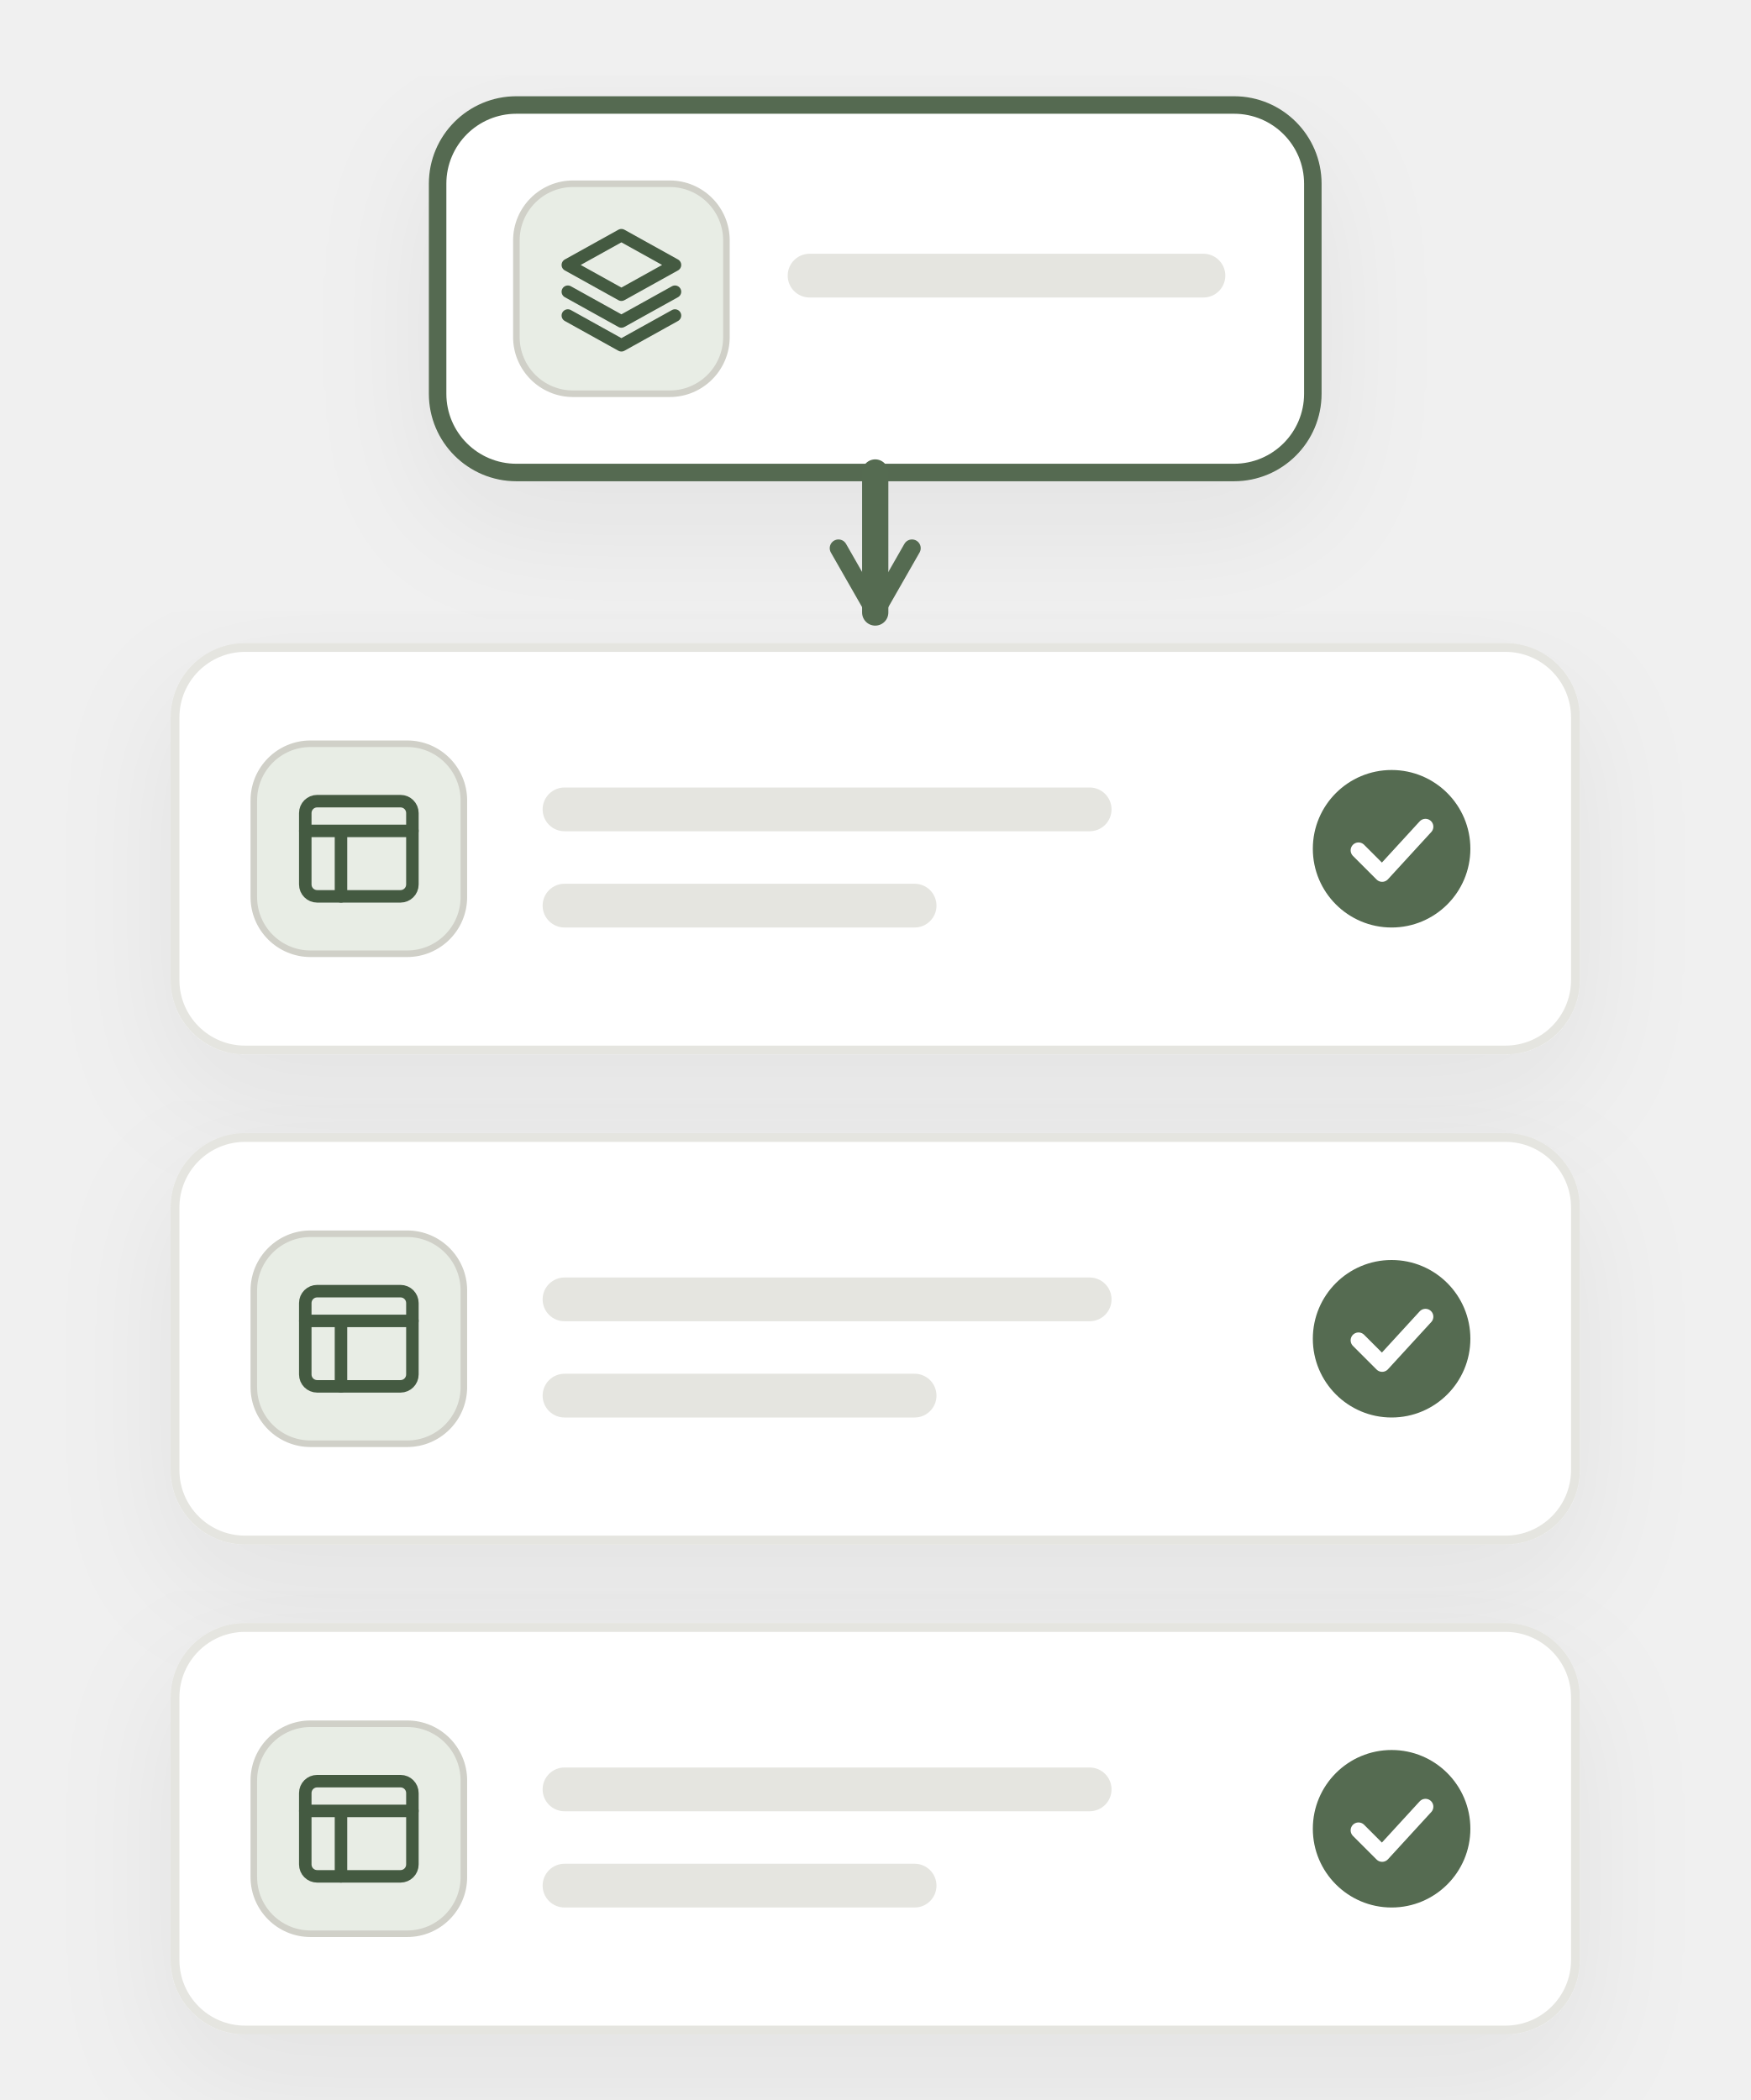
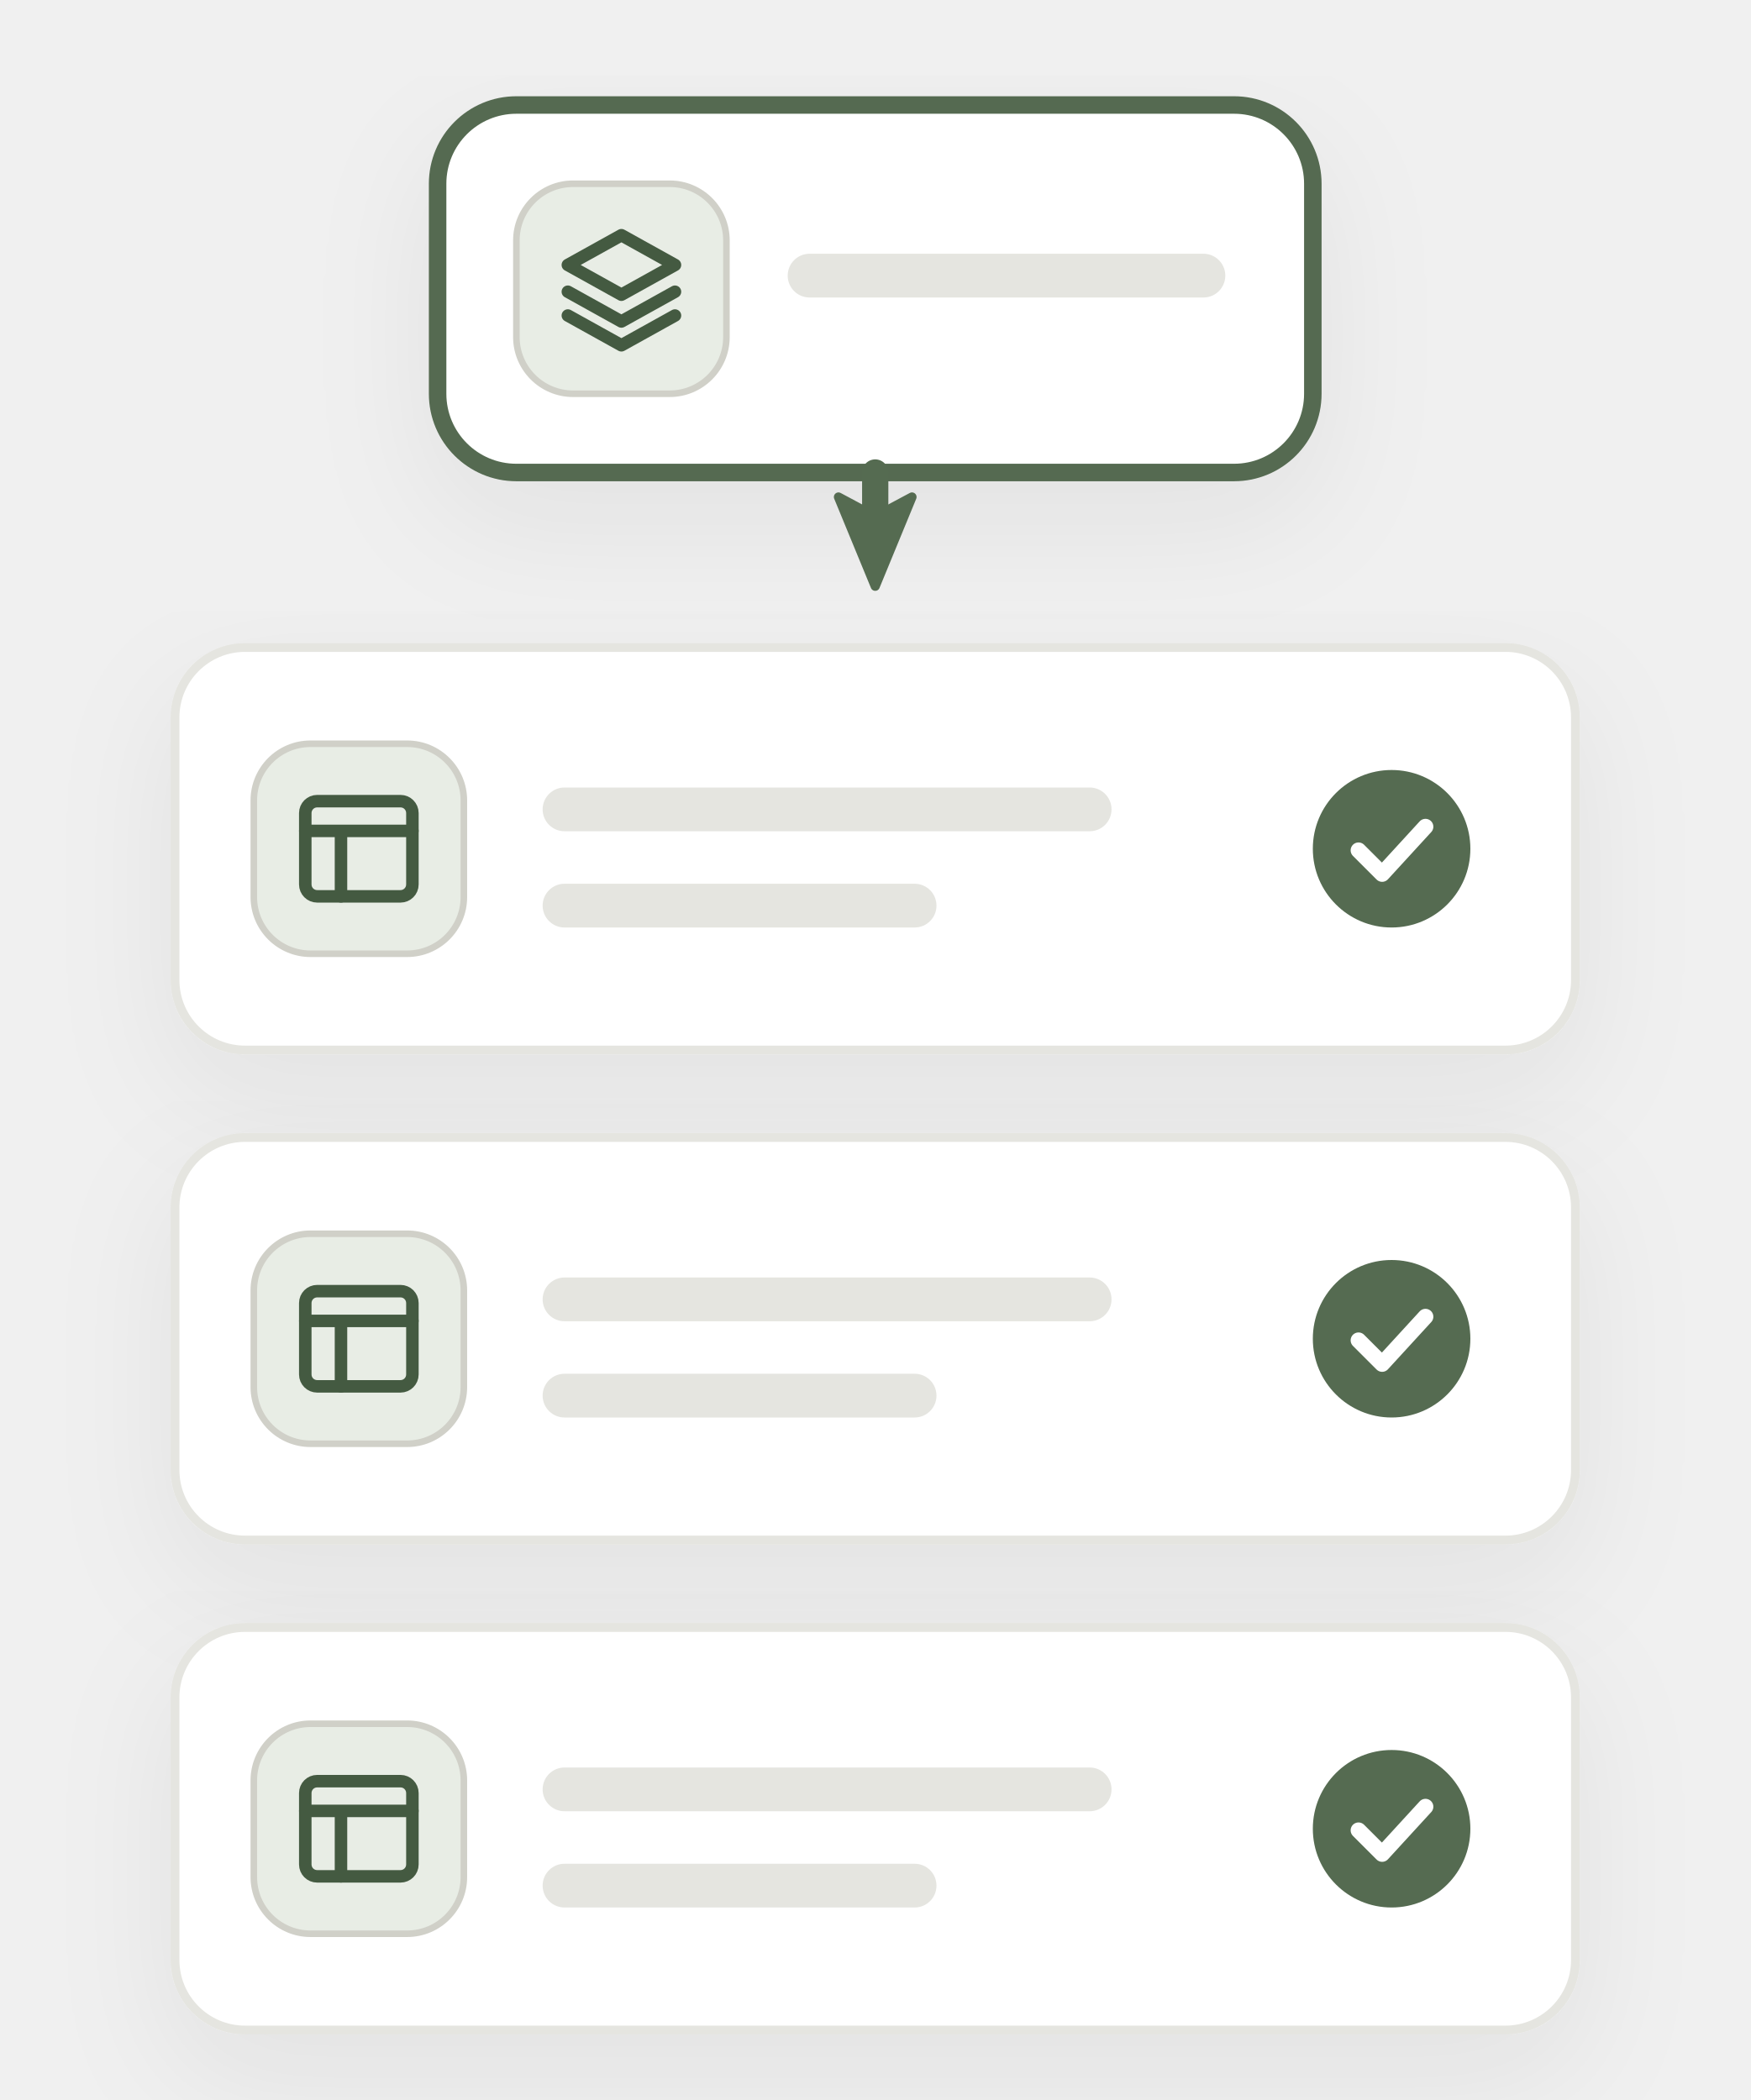
<svg xmlns="http://www.w3.org/2000/svg" viewBox="0 0 400 480" width="400" height="480">
  <defs>
    <filter id="sh" x="-20%" y="-20%" width="140%" height="160%">
      <feDropShadow dx="0" dy="1" stdDeviation="1" flood-color="#252525" flood-opacity="0.05" />
      <feDropShadow dx="0" dy="10" stdDeviation="14" flood-color="#252525" flood-opacity="0.06" />
    </filter>
    <marker id="hn" viewBox="0 0 10 10" refX="8" refY="5" markerWidth="7" markerHeight="7" markerUnits="userSpaceOnUse" orient="auto" overflow="visible">
      <path d="M1 1L8 5 1 9" fill="none" stroke="#5c5f5c" stroke-width="1.9" stroke-linecap="round" stroke-linejoin="round" transform="scale(3) translate(-5.333 -3.333)" />
    </marker>
    <marker id="ha" viewBox="0 0 10 10" refX="8" refY="5" markerWidth="7" markerHeight="7" markerUnits="userSpaceOnUse" orient="auto" overflow="visible">
      <path d="M1 1L8 5 1 9" fill="none" stroke="#556b51" stroke-width="1.9" stroke-linecap="round" stroke-linejoin="round" transform="scale(3) translate(-5.333 -3.333)" />
    </marker>
  </defs>
  <rect x="100" y="24" width="200" height="84" rx="18" fill="#ffffff" stroke="#556b51" stroke-width="4" filter="url(#sh)" />
  <rect x="118" y="42" width="48" height="48" rx="12.96" fill="#e8ede5" stroke="#d0d0c8" stroke-width="1.5" />
  <g transform="translate(125.68 49.68) scale(1.36)" fill="none" stroke="#445a41" stroke-width="2.1" stroke-linecap="round" stroke-linejoin="round" color="#445a41">
    <path d="M12 3l9 5-9 5-9-5z" />
    <path d="M3 12.5l9 5 9-5M3 16.5l9 5 9-5" />
  </g>
  <rect x="180" y="58" width="100" height="10" rx="5" fill="#e5e5e0" />
  <rect x="40" y="148" width="320" height="92" rx="16" fill="#ffffff" stroke="#e5e5e0" stroke-width="2" filter="url(#sh)" />
  <rect x="58" y="170" width="48" height="48" rx="12.96" fill="#e8ede5" stroke="#d0d0c8" stroke-width="1.5" />
  <g transform="translate(65.68 177.68) scale(1.36)" fill="none" stroke="#445a41" stroke-width="2.1" stroke-linecap="round" stroke-linejoin="round" color="#445a41">
    <rect x="3" y="4" width="18" height="16" rx="2" />
    <path d="M3 9h18M9 9v11" />
  </g>
  <rect x="124" y="180" width="130" height="10" rx="5" fill="#e5e5e0" />
  <rect x="124" y="202" width="90" height="10" rx="5" fill="#e5e5e0" />
  <circle cx="318" cy="194" r="18" fill="#556b51" />
  <path d="M310.44 194.36l5.4 5.4 9.9-10.8" fill="none" stroke="#ffffff" stroke-width="3.6" stroke-linecap="round" stroke-linejoin="round" />
  <rect x="40" y="260" width="320" height="92" rx="16" fill="#ffffff" stroke="#e5e5e0" stroke-width="2" filter="url(#sh)" />
  <rect x="58" y="282" width="48" height="48" rx="12.96" fill="#e8ede5" stroke="#d0d0c8" stroke-width="1.5" />
  <g transform="translate(65.68 289.68) scale(1.36)" fill="none" stroke="#445a41" stroke-width="2.1" stroke-linecap="round" stroke-linejoin="round" color="#445a41">
    <rect x="3" y="4" width="18" height="16" rx="2" />
    <path d="M3 9h18M9 9v11" />
  </g>
  <rect x="124" y="292" width="130" height="10" rx="5" fill="#e5e5e0" />
  <rect x="124" y="314" width="90" height="10" rx="5" fill="#e5e5e0" />
  <circle cx="318" cy="306" r="18" fill="#556b51" />
  <path d="M310.44 306.36l5.4 5.4 9.9-10.8" fill="none" stroke="#ffffff" stroke-width="3.6" stroke-linecap="round" stroke-linejoin="round" />
  <rect x="40" y="372" width="320" height="92" rx="16" fill="#ffffff" stroke="#e5e5e0" stroke-width="2" filter="url(#sh)" />
  <rect x="58" y="394" width="48" height="48" rx="12.96" fill="#e8ede5" stroke="#d0d0c8" stroke-width="1.5" />
  <g transform="translate(65.68 401.68) scale(1.36)" fill="none" stroke="#445a41" stroke-width="2.1" stroke-linecap="round" stroke-linejoin="round" color="#445a41">
    <rect x="3" y="4" width="18" height="16" rx="2" />
    <path d="M3 9h18M9 9v11" />
  </g>
  <rect x="124" y="404" width="130" height="10" rx="5" fill="#e5e5e0" />
  <rect x="124" y="426" width="90" height="10" rx="5" fill="#e5e5e0" />
  <circle cx="318" cy="418" r="18" fill="#556b51" />
  <path d="M310.44 418.36l5.4 5.4 9.9-10.8" fill="none" stroke="#ffffff" stroke-width="3.6" stroke-linecap="round" stroke-linejoin="round" />
-   <path d="M200 108V140" fill="none" stroke="#556b51" stroke-width="6" stroke-linecap="round" stroke-linejoin="round" marker-end="url(#ha)" />
+   <path d="M200 108L200 117.2" fill="none" stroke="#556b51" stroke-width="6" stroke-linecap="round" stroke-linejoin="round" />
+   <path d="M200 134L191.6 113.6L200 118.09L208.4 113.6Z" fill="#556b51" stroke="#556b51" stroke-width="2.1" stroke-linejoin="round" />
</svg>
